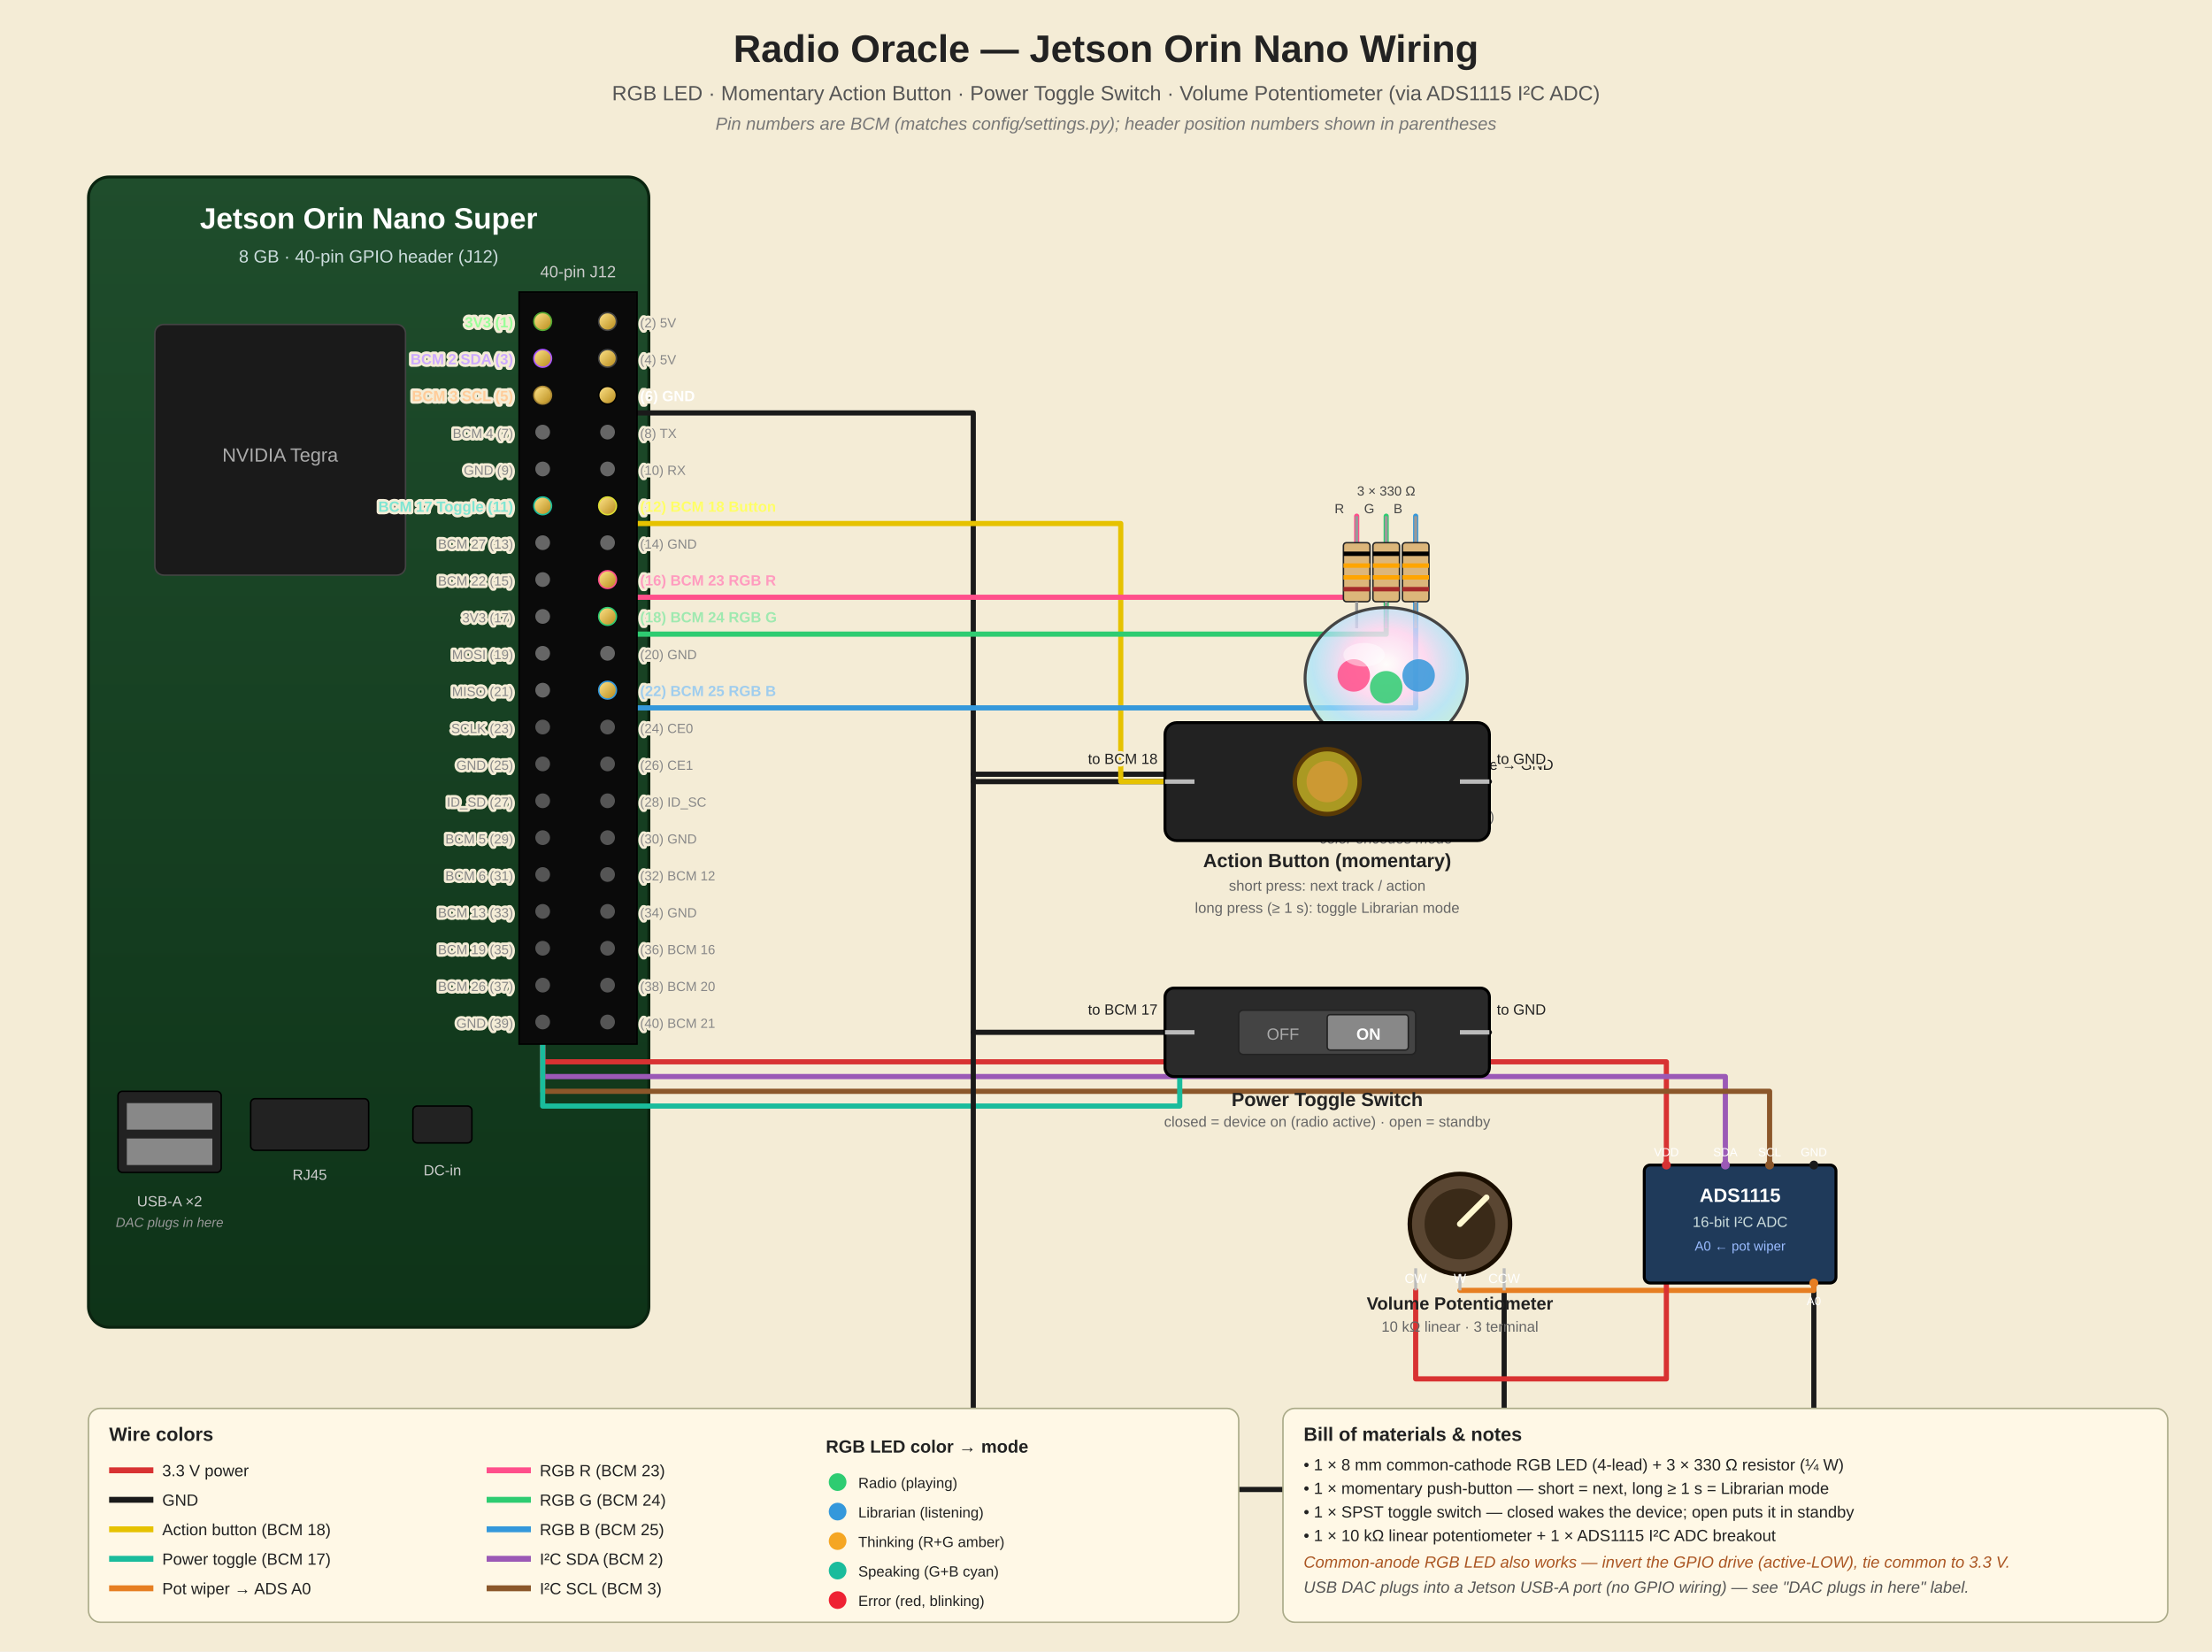
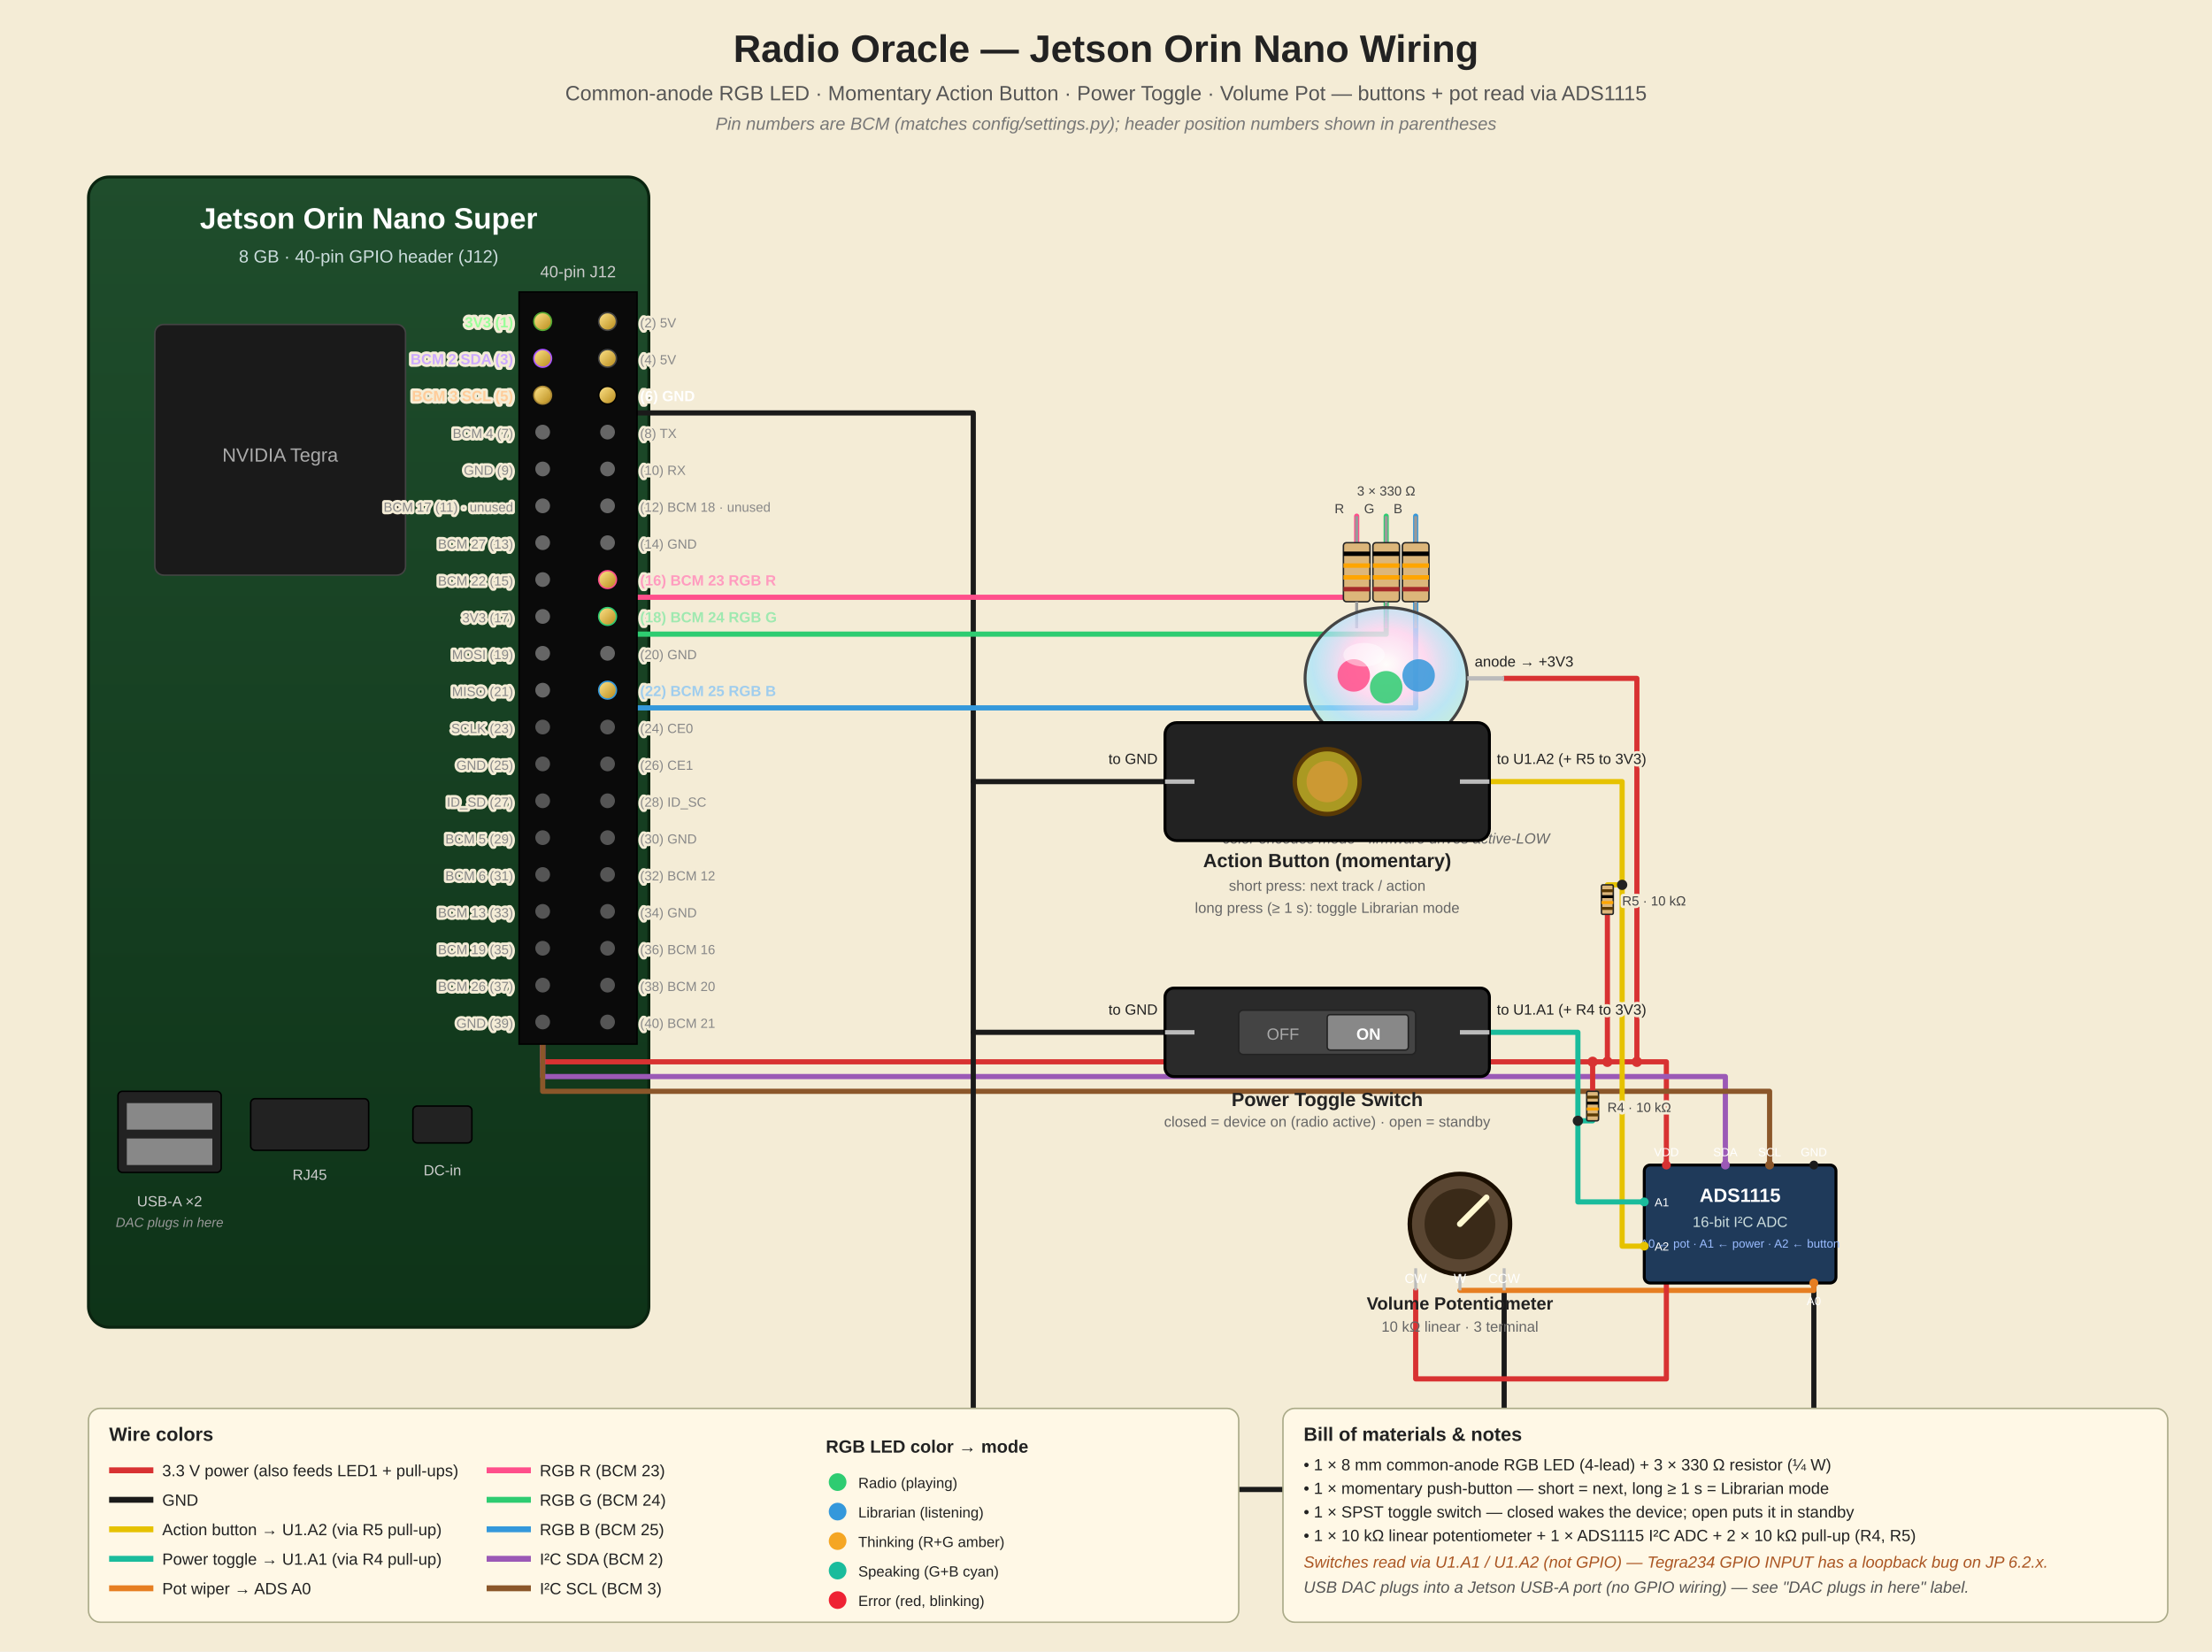
<svg xmlns="http://www.w3.org/2000/svg" viewBox="0 0 1500 1120" font-family="'Helvetica Neue', Arial, sans-serif">
  <rect width="1500" height="1120" fill="#f4ecd6" />
  <text x="750" y="42" text-anchor="middle" font-size="26" font-weight="bold" fill="#222">
    Radio Oracle — Jetson Orin Nano Wiring
  </text>
  <text x="750" y="68" text-anchor="middle" font-size="14" fill="#555">
-     RGB LED · Momentary Action Button · Power Toggle Switch · Volume Potentiometer (via ADS1115 I²C ADC)
+     Common-anode RGB LED · Momentary Action Button · Power Toggle · Volume Pot — buttons + pot read via ADS1115
  </text>
  <text x="750" y="88" text-anchor="middle" font-size="12" fill="#777" font-style="italic">
    Pin numbers are BCM (matches config/settings.py); header position numbers shown in parentheses
  </text>
  <defs>
    <linearGradient id="boardGrad" x1="0" y1="0" x2="0" y2="1">
      <stop offset="0%" stop-color="#1f4d2c" />
      <stop offset="100%" stop-color="#0e3318" />
    </linearGradient>
    <linearGradient id="goldPin" x1="0" y1="0" x2="1" y2="1">
      <stop offset="0%" stop-color="#ffe48a" />
      <stop offset="100%" stop-color="#b78a1a" />
    </linearGradient>
    <radialGradient id="rgbDome" cx="0.5" cy="0.4" r="0.7">
      <stop offset="0%" stop-color="#fff" stop-opacity="0.9" />
      <stop offset="35%" stop-color="#ffd6f6" stop-opacity="0.8" />
      <stop offset="65%" stop-color="#a3e3ff" stop-opacity="0.7" />
      <stop offset="100%" stop-color="#bff5c1" stop-opacity="0.7" />
    </radialGradient>
    <style>
      .halo {
        paint-order: stroke fill;
        stroke: #f4ecd6;
        stroke-width: 3.5;
        stroke-linejoin: round;
      }
      .halo-light {
        paint-order: stroke fill;
        stroke: #0a0a0a;
        stroke-width: 3;
        stroke-linejoin: round;
      }
      .pin-label-used {
        font-size: 10px;
        font-weight: bold;
      }
      .pin-label-faint {
        font-size: 9px;
        fill: #888;
      }
    </style>
  </defs>
  <g id="jetson-board">
    <rect x="60" y="120" width="380" height="780" rx="14" fill="url(#boardGrad)" stroke="#0a2410" stroke-width="2" />
    <text x="250" y="155" text-anchor="middle" font-size="20" font-weight="bold" fill="#fff">
      Jetson Orin Nano Super
    </text>
    <text x="250" y="178" text-anchor="middle" font-size="12" fill="#cdd">
      8 GB · 40-pin GPIO header (J12)
    </text>
    <rect x="105" y="220" width="170" height="170" rx="6" fill="#1a1a1a" stroke="#444" />
    <text x="190" y="313" text-anchor="middle" font-size="13" fill="#aaa">NVIDIA Tegra</text>
    <g transform="translate(80, 740)">
      <rect x="0" y="0" width="70" height="55" rx="3" fill="#222" stroke="#000" />
      <rect x="6" y="8" width="58" height="18" fill="#888" />
      <rect x="6" y="32" width="58" height="18" fill="#888" />
      <text x="35" y="78" text-anchor="middle" font-size="10" fill="#ccc">USB-A ×2</text>
      <text x="35" y="92" text-anchor="middle" font-size="9" fill="#999" font-style="italic">DAC plugs in here</text>
    </g>
    <rect x="170" y="745" width="80" height="35" rx="3" fill="#222" stroke="#000" />
    <text x="210" y="800" text-anchor="middle" font-size="10" fill="#ccc">RJ45</text>
    <rect x="280" y="750" width="40" height="25" rx="3" fill="#222" stroke="#000" />
    <text x="300" y="797" text-anchor="middle" font-size="10" fill="#ccc">DC-in</text>
  </g>
  <g id="wires" fill="none" stroke-width="3.5" stroke-linecap="round" stroke-linejoin="round">
    <path d="M 368 218 V 720 H 1130 V 790" stroke="#d83232" />
    <path d="M 368 243 V 730 H 1170 V 790" stroke="#9b59b6" />
    <path d="M 368 268 V 740 H 1200 V 790" stroke="#8b572a" />
-     <path d="M 368 343 V 750 H 800 V 700 H 790" stroke="#1abc9c" />
    <path d="M 412 268 V 280 H 660 V 1010" stroke="#1a1a1a" />
-     <path d="M 660 525 H 970" stroke="#1a1a1a" />
-     <path d="M 660 530 H 1010" stroke="#1a1a1a" />
-     <path d="M 660 700 H 1010" stroke="#1a1a1a" />
+     <path d="M 660 530 H 790" stroke="#1a1a1a" />
+     <path d="M 660 700 H 790" stroke="#1a1a1a" />
    <path d="M 660 1010 H 1230 V 790" stroke="#1a1a1a" />
    <path d="M 1020 875 V 1010" stroke="#1a1a1a" />
-     <path d="M 412 343 V 355 H 760 V 530 H 790" stroke="#e6c200" />
+     <path d="M 1010 530 H 1100 V 845 H 1115" stroke="#e6c200" />
+     <path d="M 1100 600 H 1090" stroke="#e6c200" />
+     <path d="M 1090 620 V 720" stroke="#d83232" />
+     <path d="M 1010 700 H 1070 V 815 H 1115" stroke="#1abc9c" />
+     <path d="M 1080 720 V 740" stroke="#d83232" />
+     <path d="M 1080 760 H 1070" stroke="#1abc9c" />
+     <circle cx="1100" cy="600" r="3.5" fill="#222" />
+     <circle cx="1090" cy="720" r="3.5" fill="#d83232" />
+     <circle cx="1070" cy="760" r="3.5" fill="#222" />
+     <circle cx="1080" cy="720" r="3.5" fill="#d83232" />
    <path d="M 412 393 V 405 H 920 V 350" stroke="#ff4f8b" />
    <path d="M 412 418 V 430 H 940 V 350" stroke="#2ecc71" />
    <path d="M 412 468 V 480 H 960 V 350" stroke="#3498db" />
+     <path d="M 1020 460 H 1110 V 720" stroke="#d83232" />
+     <circle cx="1110" cy="720" r="3.5" fill="#d83232" />
    <path d="M 990 875 H 1230 V 870" stroke="#e67e22" />
    <path d="M 960 875 V 935 H 1130 V 790" stroke="#d83232" />
+   </g>
+   <g id="pull-ups" font-size="9" fill="#444">
+     <g transform="translate(1090, 600)">
+       <rect x="-4" y="0" width="8" height="20" rx="1" fill="#dcb67a" stroke="#222" />
+       <rect x="-4" y="3" width="8" height="2" fill="#5a3a05" />
+       <rect x="-4" y="7" width="8" height="2" fill="#000" />
+       <rect x="-4" y="11" width="8" height="2" fill="orange" />
+       <rect x="-4" y="15" width="8" height="2" fill="#5a3a05" />
+       <text x="10" y="14" class="halo">R5 · 10 kΩ</text>
+     </g>
+     <g transform="translate(1080, 740)">
+       <rect x="-4" y="0" width="8" height="20" rx="1" fill="#dcb67a" stroke="#222" />
+       <rect x="-4" y="3" width="8" height="2" fill="#5a3a05" />
+       <rect x="-4" y="7" width="8" height="2" fill="#000" />
+       <rect x="-4" y="11" width="8" height="2" fill="orange" />
+       <rect x="-4" y="15" width="8" height="2" fill="#5a3a05" />
+       <text x="10" y="14" class="halo">R4 · 10 kΩ</text>
+     </g>
  </g>
  <g id="rgb-led" transform="translate(940,380)">
    <g transform="translate(-20,0)">
      <line x1="0" y1="-30" x2="0" y2="-12" stroke="#999" stroke-width="2" />
      <rect x="-9" y="-12" width="18" height="40" rx="2" fill="#dcb67a" stroke="#222" />
      <rect x="-9" y="-6" width="18" height="3" fill="#000" />
      <rect x="-9" y="2" width="18" height="3" fill="orange" />
      <rect x="-9" y="10" width="18" height="3" fill="orange" />
      <rect x="-9" y="18" width="18" height="3" fill="brown" />
      <line x1="0" y1="28" x2="0" y2="46" stroke="#999" stroke-width="2" />
      <text x="-15" y="-32" font-size="9" fill="#444">R</text>
    </g>
    <g transform="translate(0,0)">
      <line x1="0" y1="-30" x2="0" y2="-12" stroke="#999" stroke-width="2" />
      <rect x="-9" y="-12" width="18" height="40" rx="2" fill="#dcb67a" stroke="#222" />
      <rect x="-9" y="-6" width="18" height="3" fill="#000" />
      <rect x="-9" y="2" width="18" height="3" fill="orange" />
      <rect x="-9" y="10" width="18" height="3" fill="orange" />
      <rect x="-9" y="18" width="18" height="3" fill="brown" />
      <line x1="0" y1="28" x2="0" y2="46" stroke="#999" stroke-width="2" />
      <text x="-15" y="-32" font-size="9" fill="#444">G</text>
    </g>
    <g transform="translate(20,0)">
      <line x1="0" y1="-30" x2="0" y2="-12" stroke="#999" stroke-width="2" />
      <rect x="-9" y="-12" width="18" height="40" rx="2" fill="#dcb67a" stroke="#222" />
      <rect x="-9" y="-6" width="18" height="3" fill="#000" />
      <rect x="-9" y="2" width="18" height="3" fill="orange" />
      <rect x="-9" y="10" width="18" height="3" fill="orange" />
      <rect x="-9" y="18" width="18" height="3" fill="brown" />
      <line x1="0" y1="28" x2="0" y2="46" stroke="#999" stroke-width="2" />
      <text x="-15" y="-32" font-size="9" fill="#444">B</text>
    </g>
    <text x="0" y="-44" text-anchor="middle" font-size="9" fill="#444">3 × 330 Ω</text>
    <ellipse cx="0" cy="80" rx="55" ry="48" fill="url(#rgbDome)" stroke="#444" stroke-width="2" />
    <circle cx="-22" cy="78" r="11" fill="#ff4f8b" opacity="0.85" />
    <circle cx="0" cy="86" r="11" fill="#2ecc71" opacity="0.85" />
    <circle cx="22" cy="78" r="11" fill="#3498db" opacity="0.85" />
    <ellipse cx="-15" cy="64" rx="14" ry="8" fill="#fff" opacity="0.45" />
-     <line x1="30" y1="125" x2="30" y2="145" stroke="#bbb" stroke-width="3" />
-     <text x="40" y="142" font-size="10" fill="#222" class="halo">cathode → GND</text>
+     <line x1="55" y1="80" x2="80" y2="80" stroke="#bbb" stroke-width="3" />
+     <text x="60" y="72" font-size="10" fill="#222" class="halo">anode → +3V3</text>
    <text x="0" y="160" text-anchor="middle" font-size="14" font-weight="bold" fill="#222">RGB LED</text>
-     <text x="0" y="177" text-anchor="middle" font-size="10" fill="#666">8 mm common-cathode (4 leads)</text>
-     <text x="0" y="192" text-anchor="middle" font-size="10" fill="#666" font-style="italic">color encodes mode</text>
+     <text x="0" y="177" text-anchor="middle" font-size="10" fill="#666">8 mm common-anode (4 leads)</text>
+     <text x="0" y="192" text-anchor="middle" font-size="10" fill="#666" font-style="italic">color encodes mode · firmware drives active-LOW</text>
  </g>
  <g id="action-button" transform="translate(900,530)">
    <rect x="-110" y="-40" width="220" height="80" rx="8" fill="#222" stroke="#000" stroke-width="2" />
    <circle cx="0" cy="0" r="22" fill="#a92" stroke="#5a3a05" stroke-width="3" />
    <circle cx="0" cy="0" r="14" fill="#c93" />
    <text x="0" y="58" text-anchor="middle" font-size="13" font-weight="bold" fill="#222">Action Button (momentary)</text>
    <text x="0" y="74" text-anchor="middle" font-size="10" fill="#666">short press: next track / action</text>
    <text x="0" y="89" text-anchor="middle" font-size="10" fill="#666">long press (≥ 1 s): toggle Librarian mode</text>
    <line x1="-90" y1="0" x2="-110" y2="0" stroke="#bbb" stroke-width="3" />
-     <text x="-115" y="-12" text-anchor="end" font-size="10" fill="#222" class="halo">to BCM 18</text>
+     <text x="-115" y="-12" text-anchor="end" font-size="10" fill="#222" class="halo">to GND</text>
    <line x1="90" y1="0" x2="110" y2="0" stroke="#bbb" stroke-width="3" />
-     <text x="115" y="-12" font-size="10" fill="#222" class="halo">to GND</text>
+     <text x="115" y="-12" font-size="10" fill="#222" class="halo">to U1.A2 (+ R5 to 3V3)</text>
  </g>
  <g id="power-toggle" transform="translate(900,700)">
    <rect x="-110" y="-30" width="220" height="60" rx="6" fill="#2a2a2a" stroke="#000" stroke-width="2" />
    <rect x="-60" y="-15" width="120" height="30" rx="3" fill="#444" stroke="#222" />
    <rect x="0" y="-12" width="55" height="24" rx="2" fill="#888" stroke="#222" />
    <text x="-30" y="5" text-anchor="middle" font-size="11" fill="#aaa">OFF</text>
    <text x="28" y="5" text-anchor="middle" font-size="11" fill="#fff" font-weight="bold">ON</text>
    <text x="0" y="50" text-anchor="middle" font-size="13" font-weight="bold" fill="#222">Power Toggle Switch</text>
    <text x="0" y="64" text-anchor="middle" font-size="10" fill="#666">closed = device on (radio active) · open = standby</text>
    <line x1="-90" y1="0" x2="-110" y2="0" stroke="#bbb" stroke-width="3" />
-     <text x="-115" y="-12" text-anchor="end" font-size="10" fill="#222" class="halo">to BCM 17</text>
+     <text x="-115" y="-12" text-anchor="end" font-size="10" fill="#222" class="halo">to GND</text>
    <line x1="90" y1="0" x2="110" y2="0" stroke="#bbb" stroke-width="3" />
-     <text x="115" y="-12" font-size="10" fill="#222" class="halo">to GND</text>
+     <text x="115" y="-12" font-size="10" fill="#222" class="halo">to U1.A1 (+ R4 to 3V3)</text>
  </g>
  <g id="pot" transform="translate(990,830)">
    <circle cx="0" cy="0" r="34" fill="#5a4632" stroke="#1a0e00" stroke-width="3" />
    <circle cx="0" cy="0" r="24" fill="#3a2a18" />
    <line x1="0" y1="0" x2="18" y2="-18" stroke="#fff8d0" stroke-width="4" stroke-linecap="round" />
    <text x="0" y="58" text-anchor="middle" font-size="12" font-weight="bold" fill="#222">Volume Potentiometer</text>
    <text x="0" y="73" text-anchor="middle" font-size="10" fill="#666">10 kΩ linear · 3 terminal</text>
    <line x1="-30" y1="30" x2="-30" y2="45" stroke="#bbb" stroke-width="2" />
    <line x1="0" y1="34" x2="0" y2="45" stroke="#bbb" stroke-width="2" />
    <line x1="30" y1="30" x2="30" y2="45" stroke="#bbb" stroke-width="2" />
    <text x="-30" y="40" text-anchor="middle" font-size="9" fill="#fff">CW</text>
    <text x="0" y="40" text-anchor="middle" font-size="9" fill="#fff">W</text>
    <text x="30" y="40" text-anchor="middle" font-size="9" fill="#fff">CCW</text>
  </g>
  <g id="ads1115" transform="translate(1180,830)">
    <rect x="-65" y="-40" width="130" height="80" rx="4" fill="#1f3a5a" stroke="#000" stroke-width="2" />
    <text x="0" y="-15" text-anchor="middle" font-size="13" font-weight="bold" fill="#fff">ADS1115</text>
    <text x="0" y="2" text-anchor="middle" font-size="10" fill="#cdd">16-bit I²C ADC</text>
-     <text x="0" y="18" text-anchor="middle" font-size="9" fill="#9bf">A0 ← pot wiper</text>
+     <text x="0" y="16" text-anchor="middle" font-size="8" fill="#9bf">A0 ← pot · A1 ← power · A2 ← button</text>
    <g font-size="8" fill="#fff">
      <circle cx="-50" cy="-40" r="3" fill="#d83232" />
      <text x="-50" y="-46" text-anchor="middle">VDD</text>
      <circle cx="-10" cy="-40" r="3" fill="#9b59b6" />
      <text x="-10" y="-46" text-anchor="middle">SDA</text>
      <circle cx="20" cy="-40" r="3" fill="#8b572a" />
      <text x="20" y="-46" text-anchor="middle">SCL</text>
      <circle cx="50" cy="-40" r="3" fill="#1a1a1a" />
      <text x="50" y="-46" text-anchor="middle">GND</text>
+       <circle cx="-65" cy="-15" r="3" fill="#1abc9c" />
+       <text x="-58" y="-12">A1</text>
+       <circle cx="-65" cy="15" r="3" fill="#e6c200" />
+       <text x="-58" y="18">A2</text>
      <circle cx="50" cy="40" r="3" fill="#e67e22" />
      <text x="50" y="55" text-anchor="middle">A0</text>
    </g>
  </g>
  <g id="header" transform="translate(360,210)">
    <rect x="-8" y="-12" width="80" height="510" fill="#0a0a0a" stroke="#000" />
    <text x="32" y="-22" text-anchor="middle" font-size="11" fill="#ccc">40-pin J12</text>
    <g transform="translate(0,8)">
      <circle cx="8" cy="0" r="6" fill="url(#goldPin)" stroke="#5a3" />
      <circle cx="52" cy="0" r="6" fill="url(#goldPin)" stroke="#444" />
      <text x="-12" y="4" text-anchor="end" class="pin-label-used halo" fill="#9f9">3V3 (1)</text>
      <text x="74" y="4" class="pin-label-faint halo">(2) 5V</text>
    </g>
    <g transform="translate(0,33)">
      <circle cx="8" cy="0" r="6" fill="url(#goldPin)" stroke="#a5f" />
      <circle cx="52" cy="0" r="6" fill="url(#goldPin)" stroke="#444" />
      <text x="-12" y="4" text-anchor="end" class="pin-label-used halo" fill="#caf">BCM 2 SDA (3)</text>
      <text x="74" y="4" class="pin-label-faint halo">(4) 5V</text>
    </g>
    <g transform="translate(0,58)">
      <circle cx="8" cy="0" r="6" fill="url(#goldPin)" stroke="#a83" />
      <circle cx="52" cy="0" r="6" fill="url(#goldPin)" stroke="#000" />
      <text x="-12" y="4" text-anchor="end" class="pin-label-used halo" fill="#fc9">BCM 3 SCL (5)</text>
      <text x="74" y="4" class="pin-label-used halo" fill="#fff">(6) GND</text>
    </g>
    <g transform="translate(0,83)">
      <circle cx="8" cy="0" r="5" fill="#666" />
      <circle cx="52" cy="0" r="5" fill="#666" />
      <text x="-12" y="4" text-anchor="end" class="pin-label-faint halo">BCM 4 (7)</text>
      <text x="74" y="4" class="pin-label-faint halo">(8) TX</text>
    </g>
    <g transform="translate(0,108)">
      <circle cx="8" cy="0" r="5" fill="#666" />
      <circle cx="52" cy="0" r="5" fill="#666" />
      <text x="-12" y="4" text-anchor="end" class="pin-label-faint halo">GND (9)</text>
      <text x="74" y="4" class="pin-label-faint halo">(10) RX</text>
    </g>
    <g transform="translate(0,133)">
-       <circle cx="8" cy="0" r="6" fill="url(#goldPin)" stroke="#1abc9c" />
-       <circle cx="52" cy="0" r="6" fill="url(#goldPin)" stroke="#dd3" />
-       <text x="-12" y="4" text-anchor="end" class="pin-label-used halo" fill="#7fe5d2">BCM 17 Toggle (11)</text>
-       <text x="74" y="4" class="pin-label-used halo" fill="#ff6">(12) BCM 18 Button</text>
+       <circle cx="8" cy="0" r="5" fill="#666" />
+       <circle cx="52" cy="0" r="5" fill="#666" />
+       <text x="-12" y="4" text-anchor="end" class="pin-label-faint halo">BCM 17 (11) · unused</text>
+       <text x="74" y="4" class="pin-label-faint halo">(12) BCM 18 · unused</text>
    </g>
    <g transform="translate(0,158)">
      <circle cx="8" cy="0" r="5" fill="#666" />
      <circle cx="52" cy="0" r="5" fill="#666" />
      <text x="-12" y="4" text-anchor="end" class="pin-label-faint halo">BCM 27 (13)</text>
      <text x="74" y="4" class="pin-label-faint halo">(14) GND</text>
    </g>
    <g transform="translate(0,183)">
      <circle cx="8" cy="0" r="5" fill="#666" />
      <circle cx="52" cy="0" r="6" fill="url(#goldPin)" stroke="#ff4f8b" />
      <text x="-12" y="4" text-anchor="end" class="pin-label-faint halo">BCM 22 (15)</text>
      <text x="74" y="4" class="pin-label-used halo" fill="#ff9bbf">(16) BCM 23 RGB R</text>
    </g>
    <g transform="translate(0,208)">
      <circle cx="8" cy="0" r="5" fill="#666" />
      <circle cx="52" cy="0" r="6" fill="url(#goldPin)" stroke="#2ecc71" />
      <text x="-12" y="4" text-anchor="end" class="pin-label-faint halo">3V3 (17)</text>
      <text x="74" y="4" class="pin-label-used halo" fill="#9fe9b0">(18) BCM 24 RGB G</text>
    </g>
    <g transform="translate(0,233)">
      <circle cx="8" cy="0" r="5" fill="#666" />
      <circle cx="52" cy="0" r="5" fill="#666" />
      <text x="-12" y="4" text-anchor="end" class="pin-label-faint halo">MOSI (19)</text>
      <text x="74" y="4" class="pin-label-faint halo">(20) GND</text>
    </g>
    <g transform="translate(0,258)">
      <circle cx="8" cy="0" r="5" fill="#666" />
      <circle cx="52" cy="0" r="6" fill="url(#goldPin)" stroke="#3498db" />
      <text x="-12" y="4" text-anchor="end" class="pin-label-faint halo">MISO (21)</text>
      <text x="74" y="4" class="pin-label-used halo" fill="#9fcdee">(22) BCM 25 RGB B</text>
    </g>
    <g>
      <g transform="translate(0,283)">
        <circle cx="8" cy="0" r="5" fill="#555" />
        <circle cx="52" cy="0" r="5" fill="#555" />
        <text x="-12" y="4" text-anchor="end" class="pin-label-faint halo">SCLK (23)</text>
        <text x="74" y="4" class="pin-label-faint halo">(24) CE0</text>
      </g>
      <g transform="translate(0,308)">
        <circle cx="8" cy="0" r="5" fill="#555" />
        <circle cx="52" cy="0" r="5" fill="#555" />
        <text x="-12" y="4" text-anchor="end" class="pin-label-faint halo">GND (25)</text>
        <text x="74" y="4" class="pin-label-faint halo">(26) CE1</text>
      </g>
      <g transform="translate(0,333)">
        <circle cx="8" cy="0" r="5" fill="#555" />
        <circle cx="52" cy="0" r="5" fill="#555" />
        <text x="-12" y="4" text-anchor="end" class="pin-label-faint halo">ID_SD (27)</text>
        <text x="74" y="4" class="pin-label-faint halo">(28) ID_SC</text>
      </g>
      <g transform="translate(0,358)">
        <circle cx="8" cy="0" r="5" fill="#555" />
        <circle cx="52" cy="0" r="5" fill="#555" />
        <text x="-12" y="4" text-anchor="end" class="pin-label-faint halo">BCM 5 (29)</text>
        <text x="74" y="4" class="pin-label-faint halo">(30) GND</text>
      </g>
      <g transform="translate(0,383)">
        <circle cx="8" cy="0" r="5" fill="#555" />
        <circle cx="52" cy="0" r="5" fill="#555" />
        <text x="-12" y="4" text-anchor="end" class="pin-label-faint halo">BCM 6 (31)</text>
        <text x="74" y="4" class="pin-label-faint halo">(32) BCM 12</text>
      </g>
      <g transform="translate(0,408)">
        <circle cx="8" cy="0" r="5" fill="#555" />
        <circle cx="52" cy="0" r="5" fill="#555" />
        <text x="-12" y="4" text-anchor="end" class="pin-label-faint halo">BCM 13 (33)</text>
        <text x="74" y="4" class="pin-label-faint halo">(34) GND</text>
      </g>
      <g transform="translate(0,433)">
        <circle cx="8" cy="0" r="5" fill="#555" />
        <circle cx="52" cy="0" r="5" fill="#555" />
        <text x="-12" y="4" text-anchor="end" class="pin-label-faint halo">BCM 19 (35)</text>
        <text x="74" y="4" class="pin-label-faint halo">(36) BCM 16</text>
      </g>
      <g transform="translate(0,458)">
        <circle cx="8" cy="0" r="5" fill="#555" />
        <circle cx="52" cy="0" r="5" fill="#555" />
        <text x="-12" y="4" text-anchor="end" class="pin-label-faint halo">BCM 26 (37)</text>
        <text x="74" y="4" class="pin-label-faint halo">(38) BCM 20</text>
      </g>
      <g transform="translate(0,483)">
        <circle cx="8" cy="0" r="5" fill="#555" />
        <circle cx="52" cy="0" r="5" fill="#555" />
        <text x="-12" y="4" text-anchor="end" class="pin-label-faint halo">GND (39)</text>
        <text x="74" y="4" class="pin-label-faint halo">(40) BCM 21</text>
      </g>
    </g>
  </g>
  <g id="legend" transform="translate(60,955)">
    <rect x="0" y="0" width="780" height="145" rx="8" fill="#fff8e6" stroke="#aa8" stroke-width="1" />
    <text x="14" y="22" font-size="13" font-weight="bold" fill="#222">Wire colors</text>
    <g font-size="11" fill="#222">
      <line x1="14" y1="42" x2="44" y2="42" stroke="#d83232" stroke-width="4" />
-       <text x="50" y="46">3.3 V power</text>
+       <text x="50" y="46">3.3 V power (also feeds LED1 + pull-ups)</text>
      <line x1="14" y1="62" x2="44" y2="62" stroke="#1a1a1a" stroke-width="4" />
      <text x="50" y="66">GND</text>
      <line x1="14" y1="82" x2="44" y2="82" stroke="#e6c200" stroke-width="4" />
-       <text x="50" y="86">Action button (BCM 18)</text>
+       <text x="50" y="86">Action button → U1.A2 (via R5 pull-up)</text>
      <line x1="14" y1="102" x2="44" y2="102" stroke="#1abc9c" stroke-width="4" />
-       <text x="50" y="106">Power toggle (BCM 17)</text>
+       <text x="50" y="106">Power toggle → U1.A1 (via R4 pull-up)</text>
      <line x1="14" y1="122" x2="44" y2="122" stroke="#e67e22" stroke-width="4" />
      <text x="50" y="126">Pot wiper → ADS A0</text>
      <line x1="270" y1="42" x2="300" y2="42" stroke="#ff4f8b" stroke-width="4" />
      <text x="306" y="46">RGB R (BCM 23)</text>
      <line x1="270" y1="62" x2="300" y2="62" stroke="#2ecc71" stroke-width="4" />
      <text x="306" y="66">RGB G (BCM 24)</text>
      <line x1="270" y1="82" x2="300" y2="82" stroke="#3498db" stroke-width="4" />
      <text x="306" y="86">RGB B (BCM 25)</text>
      <line x1="270" y1="102" x2="300" y2="102" stroke="#9b59b6" stroke-width="4" />
      <text x="306" y="106">I²C SDA (BCM 2)</text>
      <line x1="270" y1="122" x2="300" y2="122" stroke="#8b572a" stroke-width="4" />
      <text x="306" y="126">I²C SCL (BCM 3)</text>
    </g>
    <g transform="translate(500,30)">
      <text x="0" y="0" font-size="12" font-weight="bold" fill="#222">RGB LED color → mode</text>
      <g font-size="10" fill="#222">
        <circle cx="8" cy="20" r="6" fill="#2ecc71" />
        <text x="22" y="24">Radio (playing)</text>
        <circle cx="8" cy="40" r="6" fill="#3498db" />
        <text x="22" y="44">Librarian (listening)</text>
        <circle cx="8" cy="60" r="6" fill="#f5a623" />
        <text x="22" y="64">Thinking (R+G amber)</text>
        <circle cx="8" cy="80" r="6" fill="#1abc9c" />
        <text x="22" y="84">Speaking (G+B cyan)</text>
        <circle cx="8" cy="100" r="6" fill="#e23" />
        <text x="22" y="104">Error (red, blinking)</text>
      </g>
    </g>
  </g>
  <g id="notes" transform="translate(870,955)">
    <rect x="0" y="0" width="600" height="145" rx="8" fill="#fff8e6" stroke="#aa8" stroke-width="1" />
    <text x="14" y="22" font-size="13" font-weight="bold" fill="#222">Bill of materials &amp; notes</text>
    <g font-size="11" fill="#222">
-       <text x="14" y="42">• 1 × 8 mm common-cathode RGB LED (4-lead) + 3 × 330 Ω resistor (¼ W)</text>
+       <text x="14" y="42">• 1 × 8 mm common-anode RGB LED (4-lead) + 3 × 330 Ω resistor (¼ W)</text>
      <text x="14" y="58">• 1 × momentary push-button — short = next, long ≥ 1 s = Librarian mode</text>
      <text x="14" y="74">• 1 × SPST toggle switch — closed wakes the device; open puts it in standby</text>
-       <text x="14" y="90">• 1 × 10 kΩ linear potentiometer + 1 × ADS1115 I²C ADC breakout</text>
-       <text x="14" y="108" fill="#a52" font-style="italic">Common-anode RGB LED also works — invert the GPIO drive (active-LOW), tie common to 3.3 V.</text>
+       <text x="14" y="90">• 1 × 10 kΩ linear potentiometer + 1 × ADS1115 I²C ADC + 2 × 10 kΩ pull-up (R4, R5)</text>
+       <text x="14" y="108" fill="#a52" font-style="italic">Switches read via U1.A1 / U1.A2 (not GPIO) — Tegra234 GPIO INPUT has a loopback bug on JP 6.2.x.</text>
      <text x="14" y="125" fill="#555" font-style="italic">USB DAC plugs into a Jetson USB-A port (no GPIO wiring) — see "DAC plugs in here" label.</text>
    </g>
  </g>
</svg>
